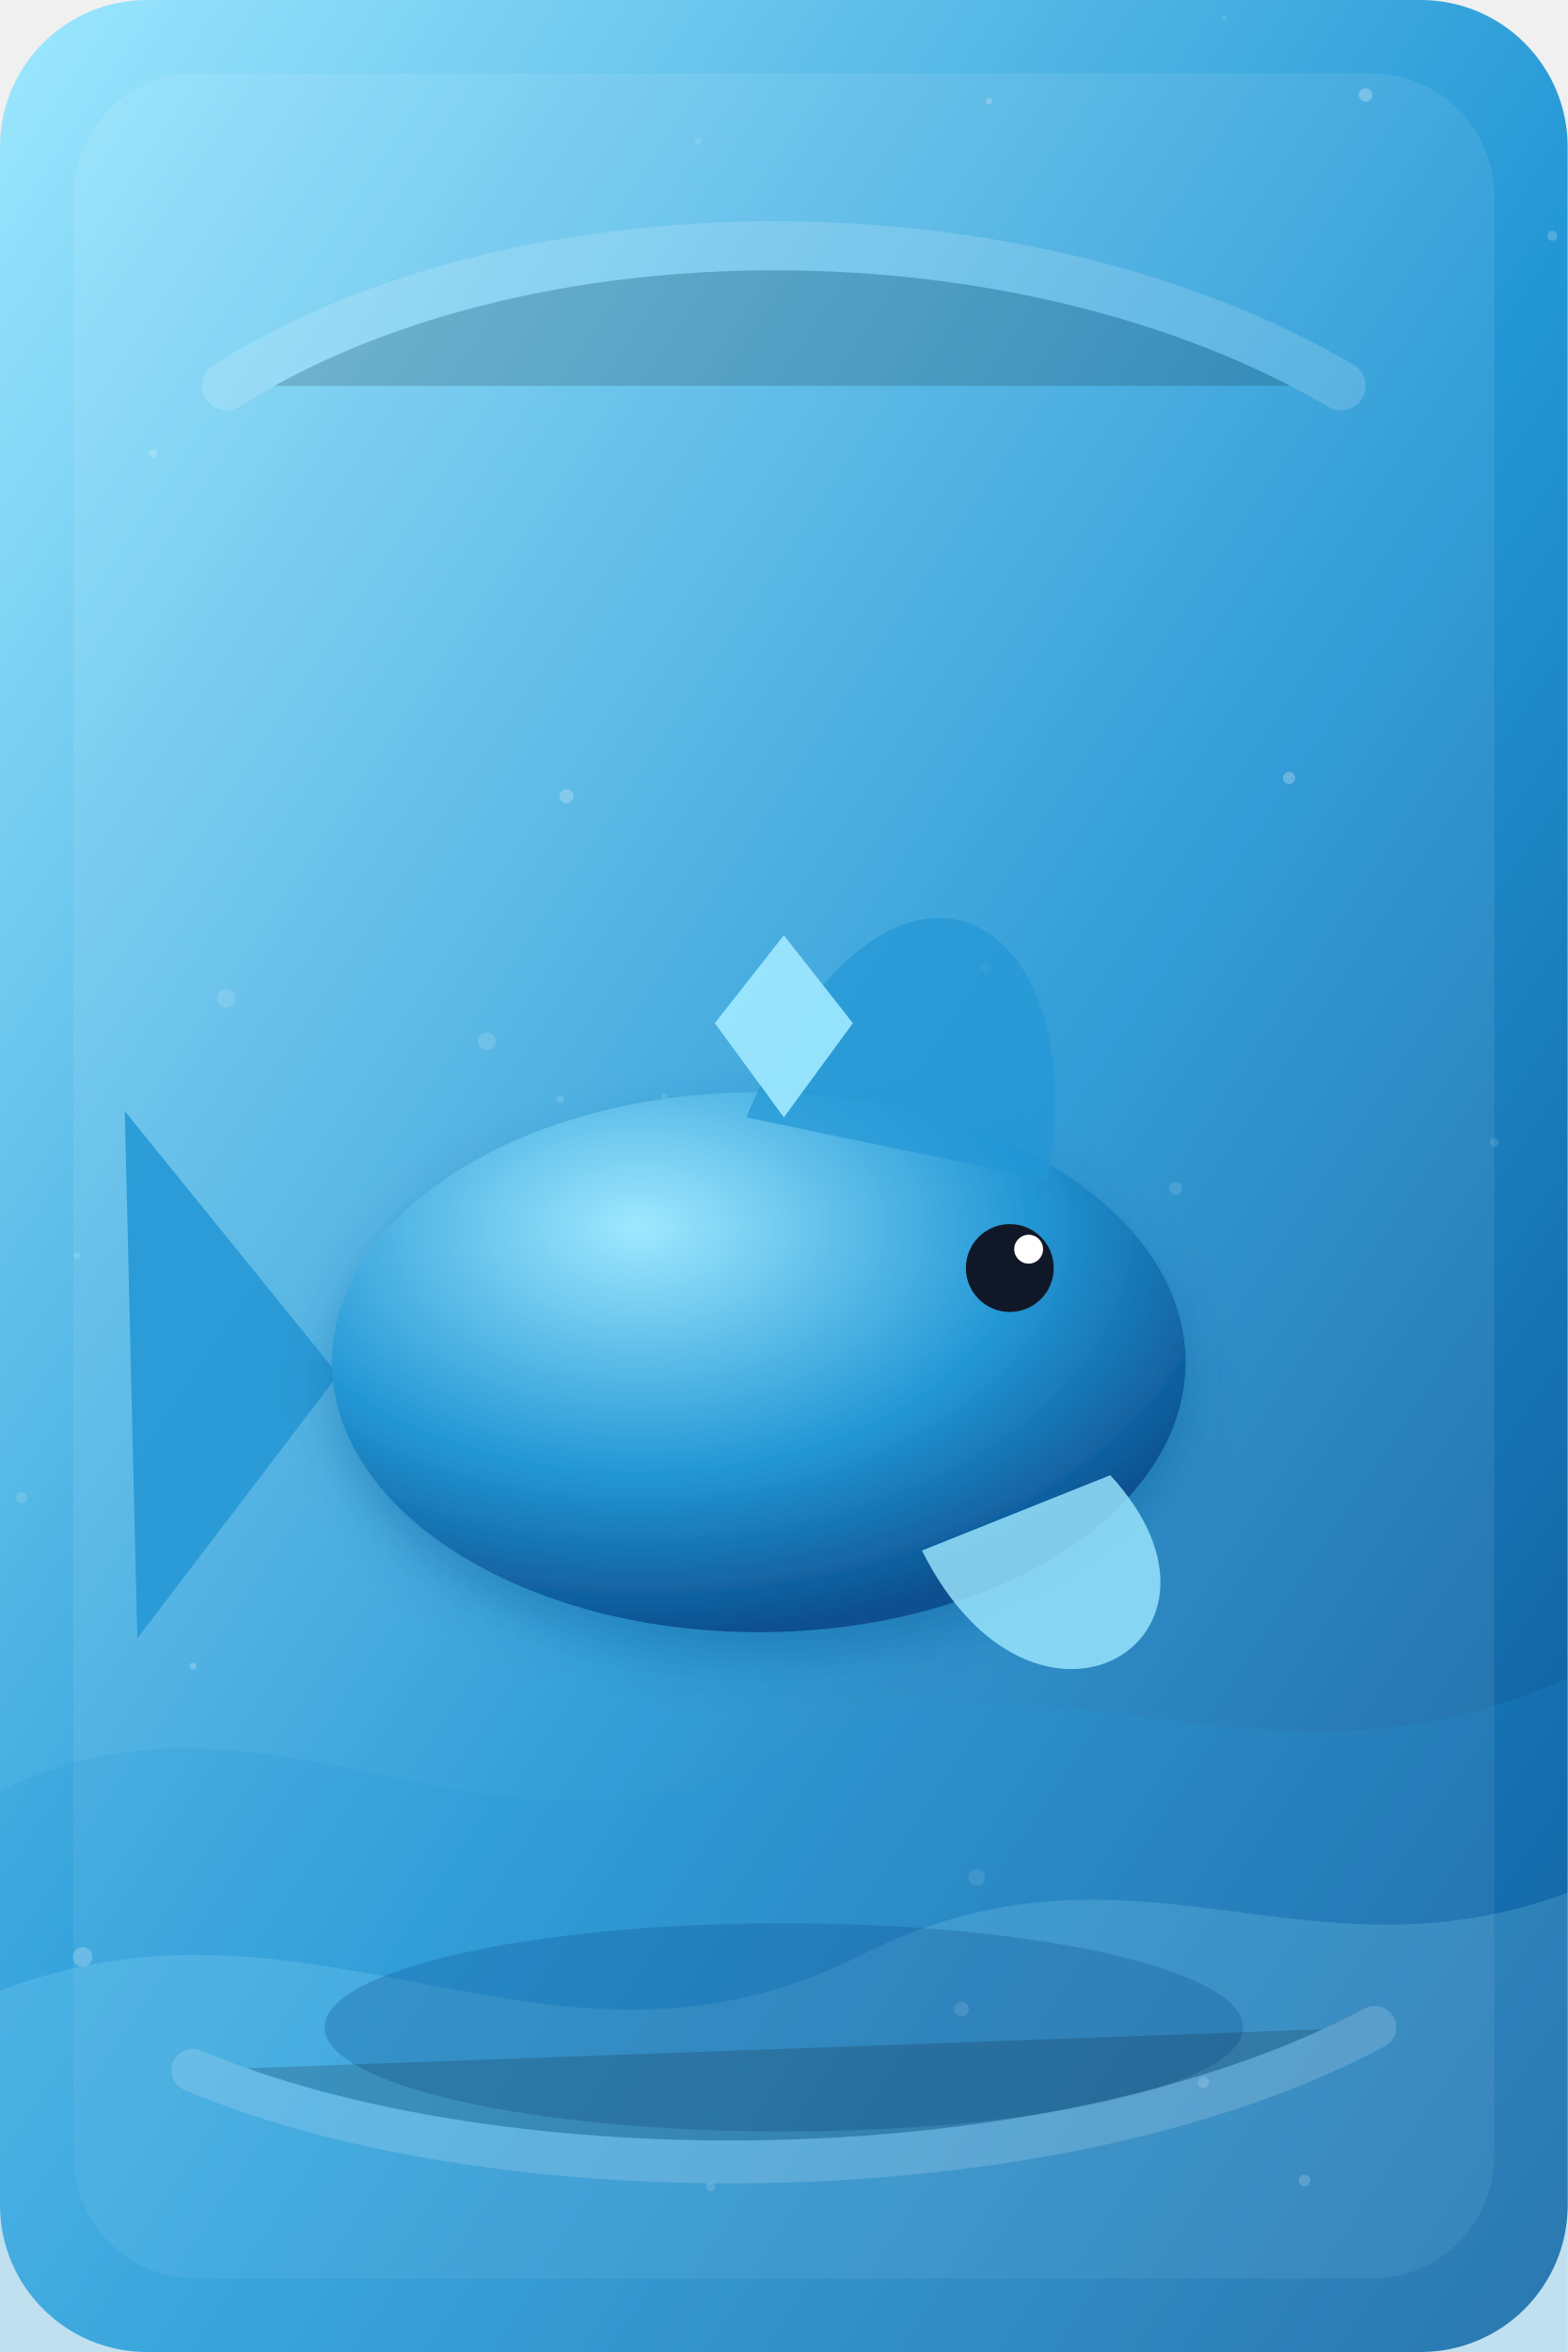
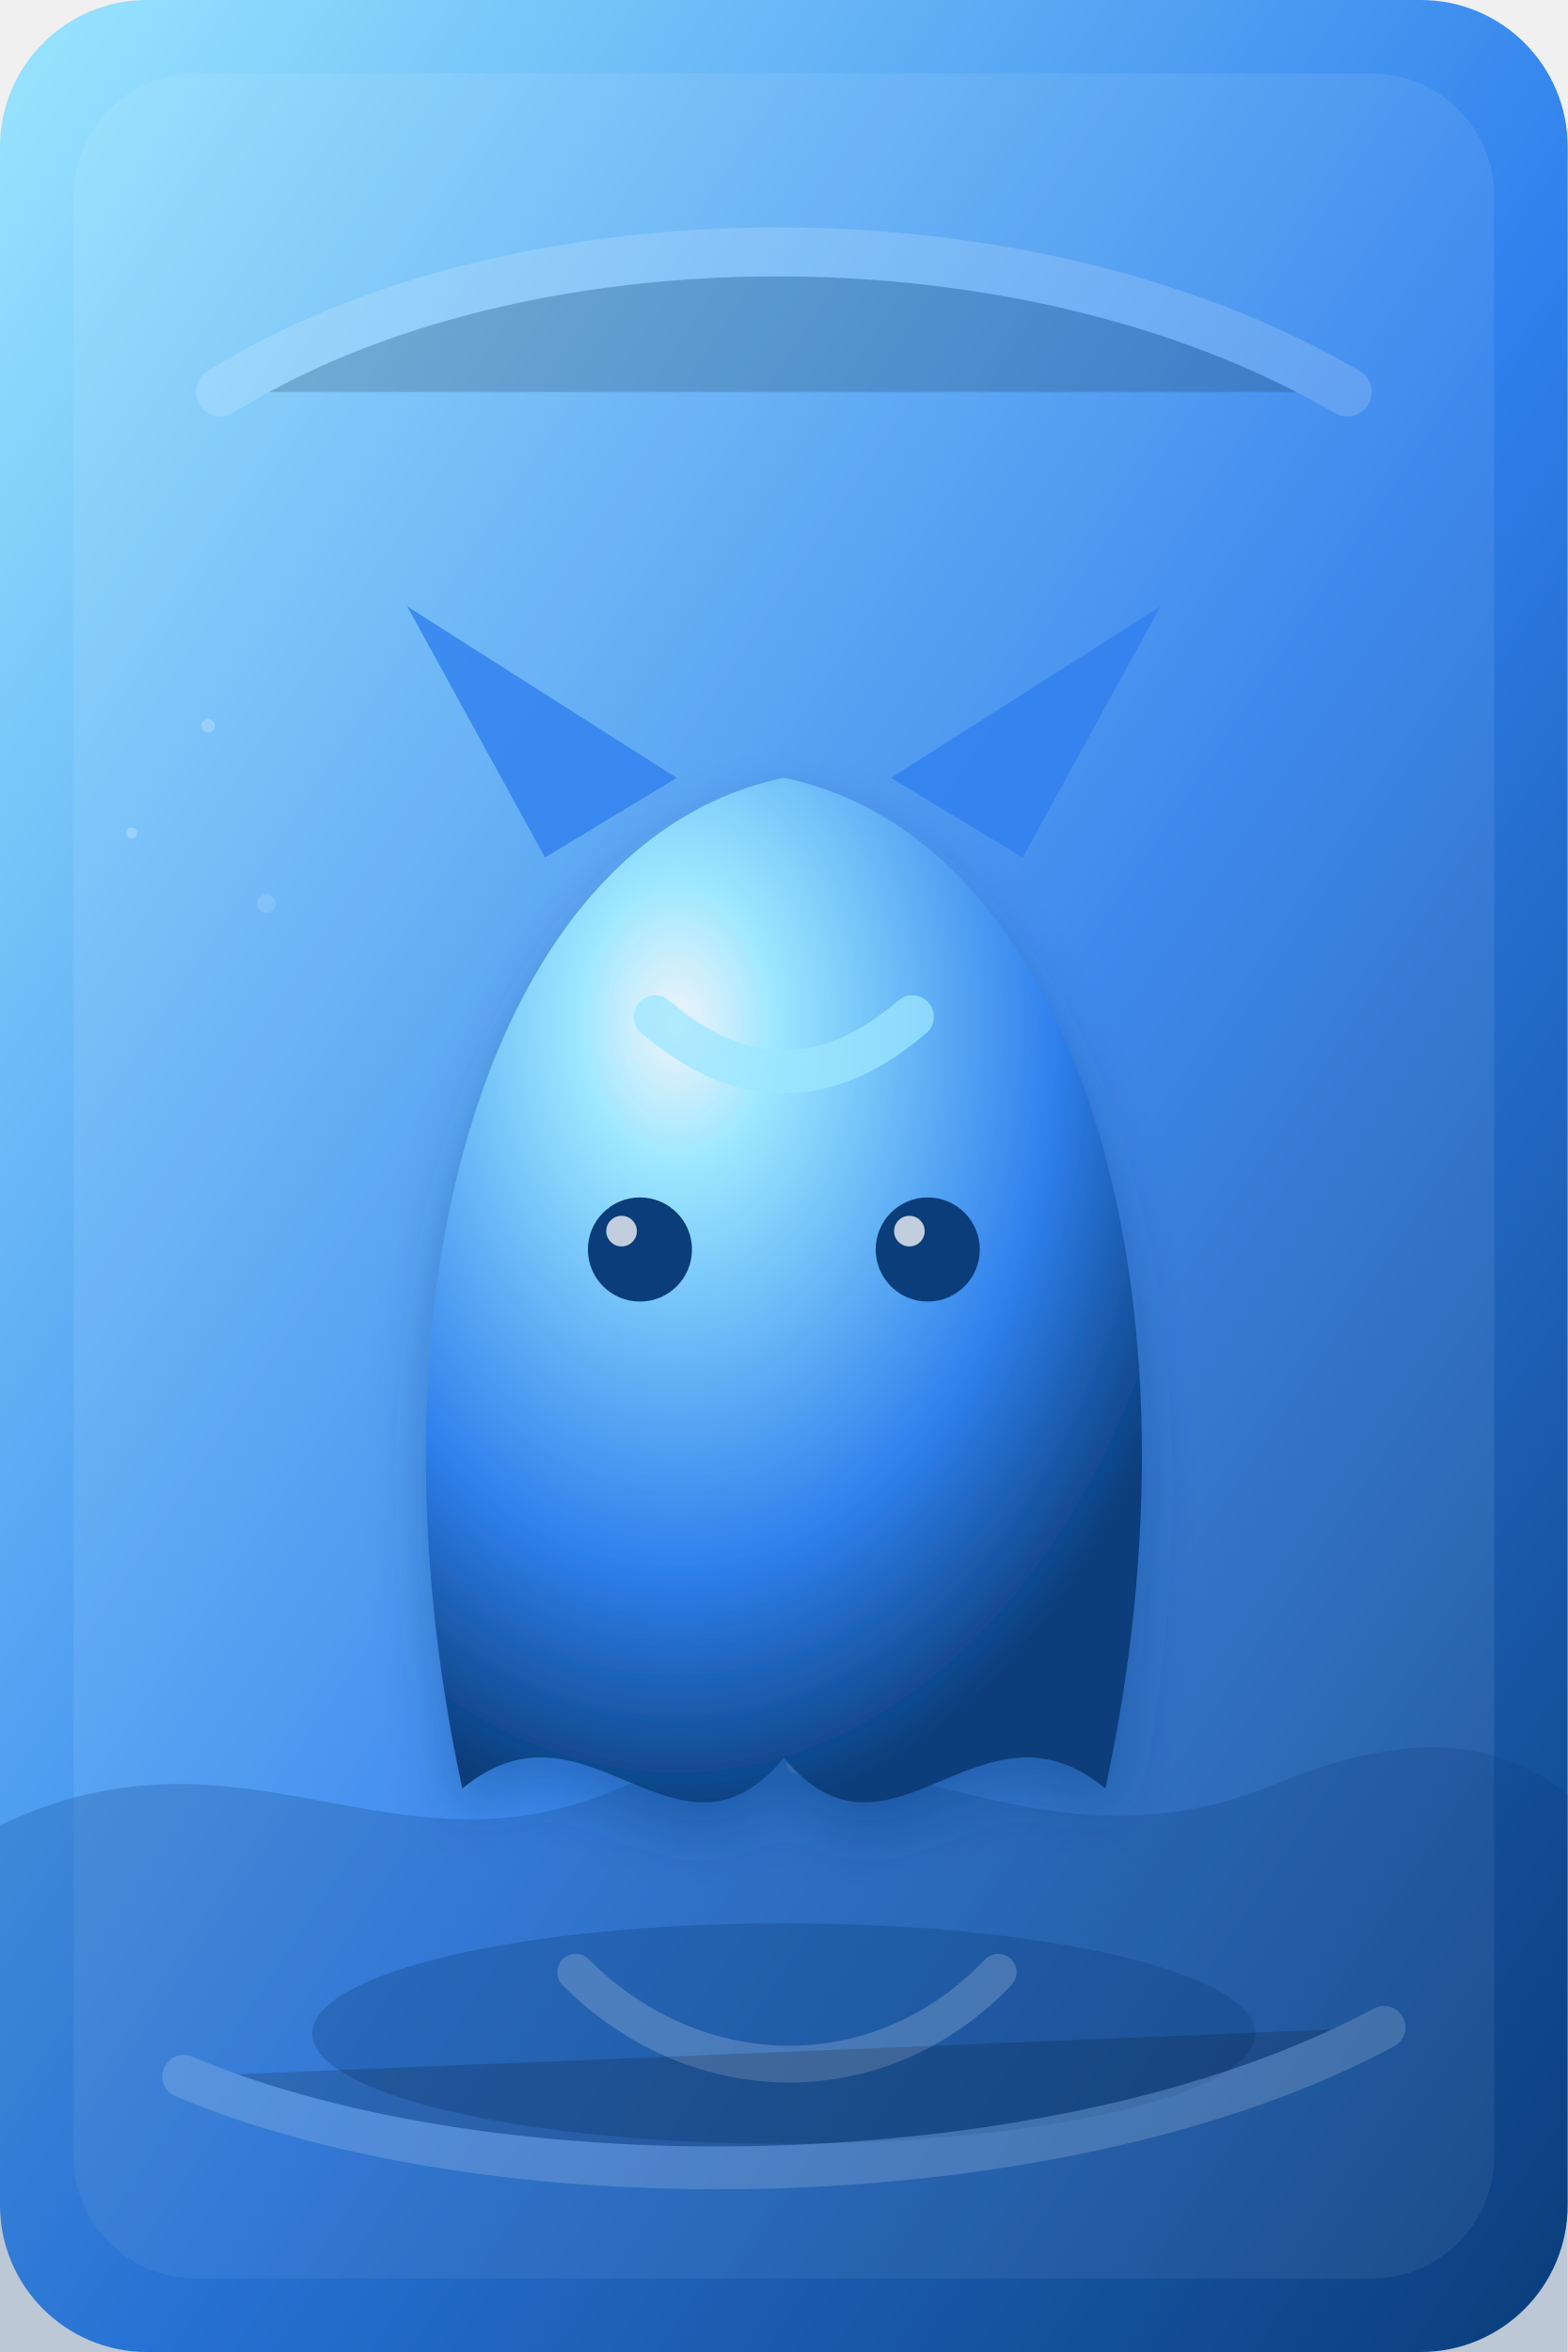
- <svg xmlns="http://www.w3.org/2000/svg" viewBox="0 0 512 768" role="img" aria-label="激流鲨 original portrait">
+ <svg xmlns="http://www.w3.org/2000/svg" viewBox="0 0 512 768" role="img" aria-label="裂潮鲨 unique portrait">
  <defs>
-     <linearGradient id="bgp22" x1="0" y1="0" x2="1" y2="1">
-       <stop offset="0" stop-color="#9ee8ff" />
-       <stop offset=".55" stop-color="#2397d5" />
-       <stop offset="1" stop-color="#0b4f8f" />
+     <linearGradient id="bg22" x1="0" y1="0" x2="1" y2="1">
+       <stop offset="0" stop-color="#9be7ff" />
+       <stop offset=".55" stop-color="#2f80ed" />
+       <stop offset="1" stop-color="#0a3d7a" />
    </linearGradient>
-     <radialGradient id="body" cx=".36" cy=".25" r=".76">
-       <stop offset="0" stop-color="#9ee8ff" />
-       <stop offset=".6" stop-color="#2397d5" />
-       <stop offset="1" stop-color="#0b4f8f" />
+     <radialGradient id="body22" cx=".35" cy=".24" r=".78">
+       <stop offset="0" stop-color="#fff" stop-opacity=".88" />
+       <stop offset=".18" stop-color="#9be7ff" />
+       <stop offset=".68" stop-color="#2f80ed" />
+       <stop offset="1" stop-color="#0a3d7a" />
    </radialGradient>
-     <radialGradient id="head" cx=".36" cy=".26" r=".72">
-       <stop offset="0" stop-color="#ffffff" stop-opacity=".85" />
-       <stop offset=".2" stop-color="#9ee8ff" />
-       <stop offset=".72" stop-color="#2397d5" />
-       <stop offset="1" stop-color="#0b4f8f" />
-     </radialGradient>
-     <filter id="softShadow" x="-30%" y="-30%" width="160%" height="160%">
-       <feDropShadow dx="0" dy="8" stdDeviation="8" flood-color="#0b4f8f" flood-opacity=".35" />
+     <filter id="shadow22" x="-30%" y="-30%" width="160%" height="160%">
+       <feDropShadow dx="0" dy="10" stdDeviation="9" flood-color="#0a3d7a" flood-opacity=".36" />
    </filter>
  </defs>
-   <rect width="512" height="768" rx="48" fill="url(#bgp22)" />
-   <rect x="24" y="24" width="464" height="720" rx="40" fill="#ffffff" opacity=".08" />
-   <g opacity=".42">
-     <circle cx="190" cy="462" r="2.2" fill="#fff" opacity="0.58" />
-     <circle cx="323" cy="33" r="1.1" fill="#fff" opacity="0.51" />
-     <circle cx="159" cy="340" r="2.9" fill="#fff" opacity="0.33" />
-     <circle cx="74" cy="326" r="3.0" fill="#fff" opacity="0.32" />
-     <circle cx="183" cy="359" r="1.3" fill="#fff" opacity="0.30" />
-     <circle cx="446" cy="31" r="2.2" fill="#fff" opacity="0.62" />
-     <circle cx="63" cy="544" r="1.1" fill="#fff" opacity="0.57" />
-     <circle cx="217" cy="358" r="1.0" fill="#fff" opacity="0.32" />
-     <circle cx="400" cy="6" r="0.8" fill="#fff" opacity="0.27" />
-     <circle cx="322" cy="316" r="1.6" fill="#fff" opacity="0.37" />
-     <circle cx="7" cy="489" r="1.8" fill="#fff" opacity="0.32" />
-     <circle cx="421" cy="254" r="2.0" fill="#fff" opacity="0.59" />
-     <circle cx="319" cy="613" r="2.7" fill="#fff" opacity="0.29" />
-     <circle cx="426" cy="712" r="1.9" fill="#fff" opacity="0.54" />
-     <circle cx="27" cy="639" r="3.2" fill="#fff" opacity="0.65" />
-     <circle cx="488" cy="373" r="1.4" fill="#fff" opacity="0.29" />
-     <circle cx="218" cy="383" r="2.8" fill="#fff" opacity="0.34" />
-     <circle cx="25" cy="410" r="1.1" fill="#fff" opacity="0.34" />
-     <circle cx="228" cy="46" r="1.2" fill="#fff" opacity="0.29" />
-     <circle cx="384" cy="388" r="2.1" fill="#fff" opacity="0.28" />
-     <circle cx="232" cy="714" r="1.5" fill="#fff" opacity="0.42" />
-     <circle cx="185" cy="260" r="2.3" fill="#fff" opacity="0.56" />
-     <circle cx="314" cy="656" r="2.4" fill="#fff" opacity="0.53" />
-     <circle cx="507" cy="77" r="1.6" fill="#fff" opacity="0.48" />
-     <circle cx="320" cy="519" r="0.9" fill="#fff" opacity="0.56" />
-     <circle cx="50" cy="148" r="1.3" fill="#fff" opacity="0.48" />
-     <circle cx="393" cy="680" r="1.9" fill="#fff" opacity="0.43" />
-     <circle cx="291" cy="475" r="3.1" fill="#fff" opacity="0.43" />
+   <rect width="512" height="768" rx="48" fill="url(#bg22)" />
+   <rect x="24" y="24" width="464" height="720" rx="40" fill="#fff" opacity=".08" />
+   <g opacity=".46">
+     <circle cx="193" cy="357" r="5.0" fill="#fff" opacity="0.50" />
+     <circle cx="294" cy="550" r="3.1" fill="#fff" opacity="0.46" />
+     <circle cx="248" cy="337" r="2.2" fill="#fff" opacity="0.30" />
+     <circle cx="306" cy="526" r="5.3" fill="#fff" opacity="0.44" />
+     <circle cx="87" cy="295" r="3.0" fill="#fff" opacity="0.29" />
+     <circle cx="68" cy="237" r="2.2" fill="#fff" opacity="0.51" />
+     <circle cx="43" cy="272" r="1.8" fill="#fff" opacity="0.52" />
+     <circle cx="290" cy="564" r="3.6" fill="#fff" opacity="0.41" />
+     <circle cx="191" cy="383" r="2.1" fill="#fff" opacity="0.48" />
+     <circle cx="260" cy="576" r="3.1" fill="#fff" opacity="0.36" />
  </g>
-   <path d="M0 585 C86 541 164 618 248 574 C338 526 407 595 512 548 V768 H0Z" fill="#2397d5" opacity=".2" />
-   <path d="M0 650 C105 610 180 690 282 638 C370 594 426 650 512 618 V768 H0Z" fill="#9ee8ff" opacity=".18" />
-   <ellipse cx="256" cy="662" rx="150" ry="34" fill="#0b4f8f" opacity=".28" />
-   <g transform="translate(0 122)">
-     <path d="M110.45 326.9 L40.75 240.8 L44.85 413 Z" fill="#2397d5" opacity=".86" />
-     <ellipse cx="247.8" cy="322.8" rx="139.4" ry="88.15" fill="url(#body)" filter="url(#softShadow)" />
-     <path d="M243.7 242.85 C288.8 136.25 358.5 173.15 342.1 263.35" fill="#2397d5" opacity=".72" />
-     <path d="M301.1 384.3 C338 458.1 411.8 413 362.6 359.7" fill="#9ee8ff" opacity=".8" />
-     <circle cx="329.8" cy="292.05" r="14.35" fill="#101828" />
-     <circle cx="335.95" cy="285.9" r="4.715" fill="#fff" />
-     <path d="M256 183.4 L278.55 212.1 L256 242.85 L233.45 212.1 Z" fill="#9ee8ff" opacity=".92" />
+   <path d="M0 596 C80 558 128 616 202 584 C281 550 332 618 418 582 C464 563 492 570 512 586 V768 H0Z" fill="#0a3d7a" opacity=".22" />
+   <ellipse cx="256" cy="664" rx="154" ry="36" fill="#0a3d7a" opacity=".3" />
+   <g transform="translate(0 84)">
+     <path d="M178 196 L133 114 L221 170 Z" fill="#2f80ed" opacity=".8" />
+     <path d="M334 196 L379 114 L291 170 Z" fill="#2f80ed" opacity=".8" />
+     <path d="M151 500 C116 338 160 190 256 170 C352 190 396 338 361 500 C320 466 291 532 256 490 C221 532 192 466 151 500Z" fill="url(#body22)" filter="url(#shadow22)" />
+     <circle cx="209" cy="324" r="17" fill="#0a3d7a" />
+     <circle cx="303" cy="324" r="17" fill="#0a3d7a" />
+     <circle cx="203" cy="318" r="5" fill="#fff" opacity=".75" />
+     <circle cx="297" cy="318" r="5" fill="#fff" opacity=".75" />
+     <path d="M214 248 Q256 284 298 248" stroke="#9be7ff" stroke-width="14" fill="none" stroke-linecap="round" opacity=".74" />
+     <path d="M188 560 C228 600 288 600 326 560" stroke="#fff" stroke-width="12" stroke-linecap="round" opacity=".18" fill="none" />
  </g>
-   <path d="M74 126 C170 65 334 65 438 126" stroke="#fff" stroke-width="16" stroke-linecap="round" opacity=".16" />
-   <path d="M63 676 C162 718 344 718 449 662" stroke="#fff" stroke-width="14" stroke-linecap="round" opacity=".16" />
+   <path d="M72 128 C168 68 334 66 440 128" stroke="#fff" stroke-width="16" stroke-linecap="round" opacity=".16" />
+   <path d="M60 678 C164 722 348 718 452 662" stroke="#fff" stroke-width="14" stroke-linecap="round" opacity=".16" />
</svg>
